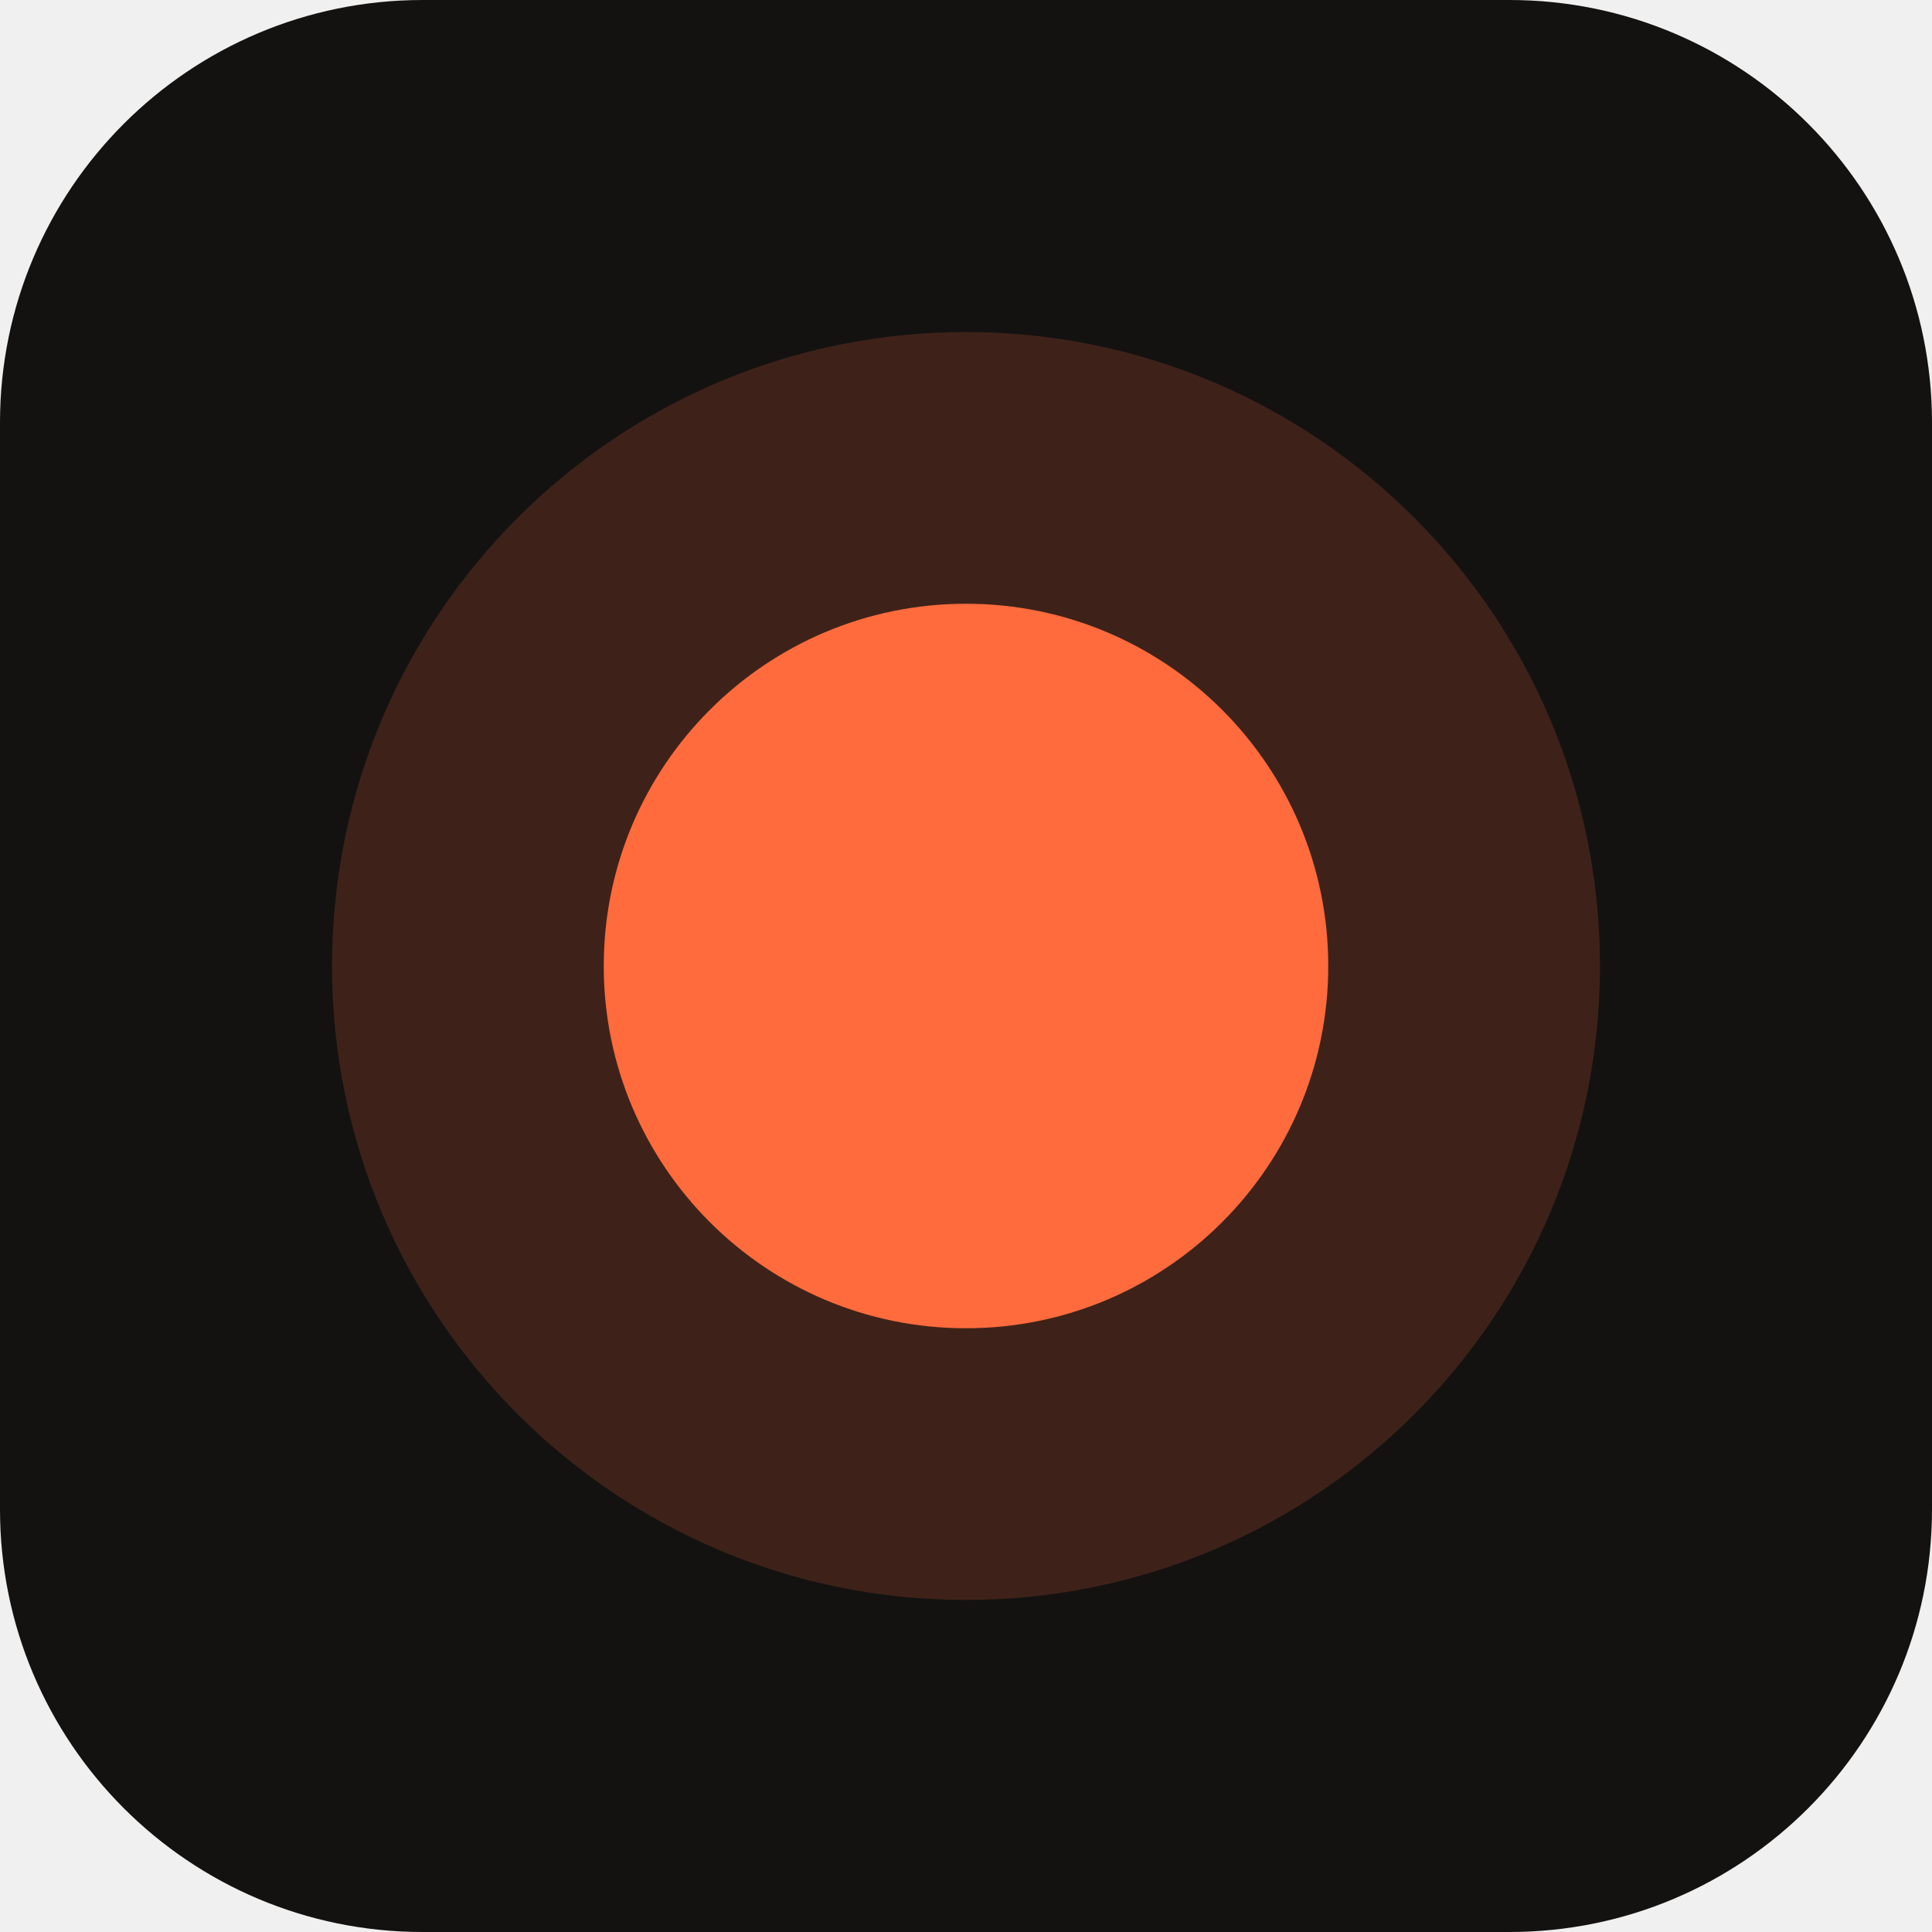
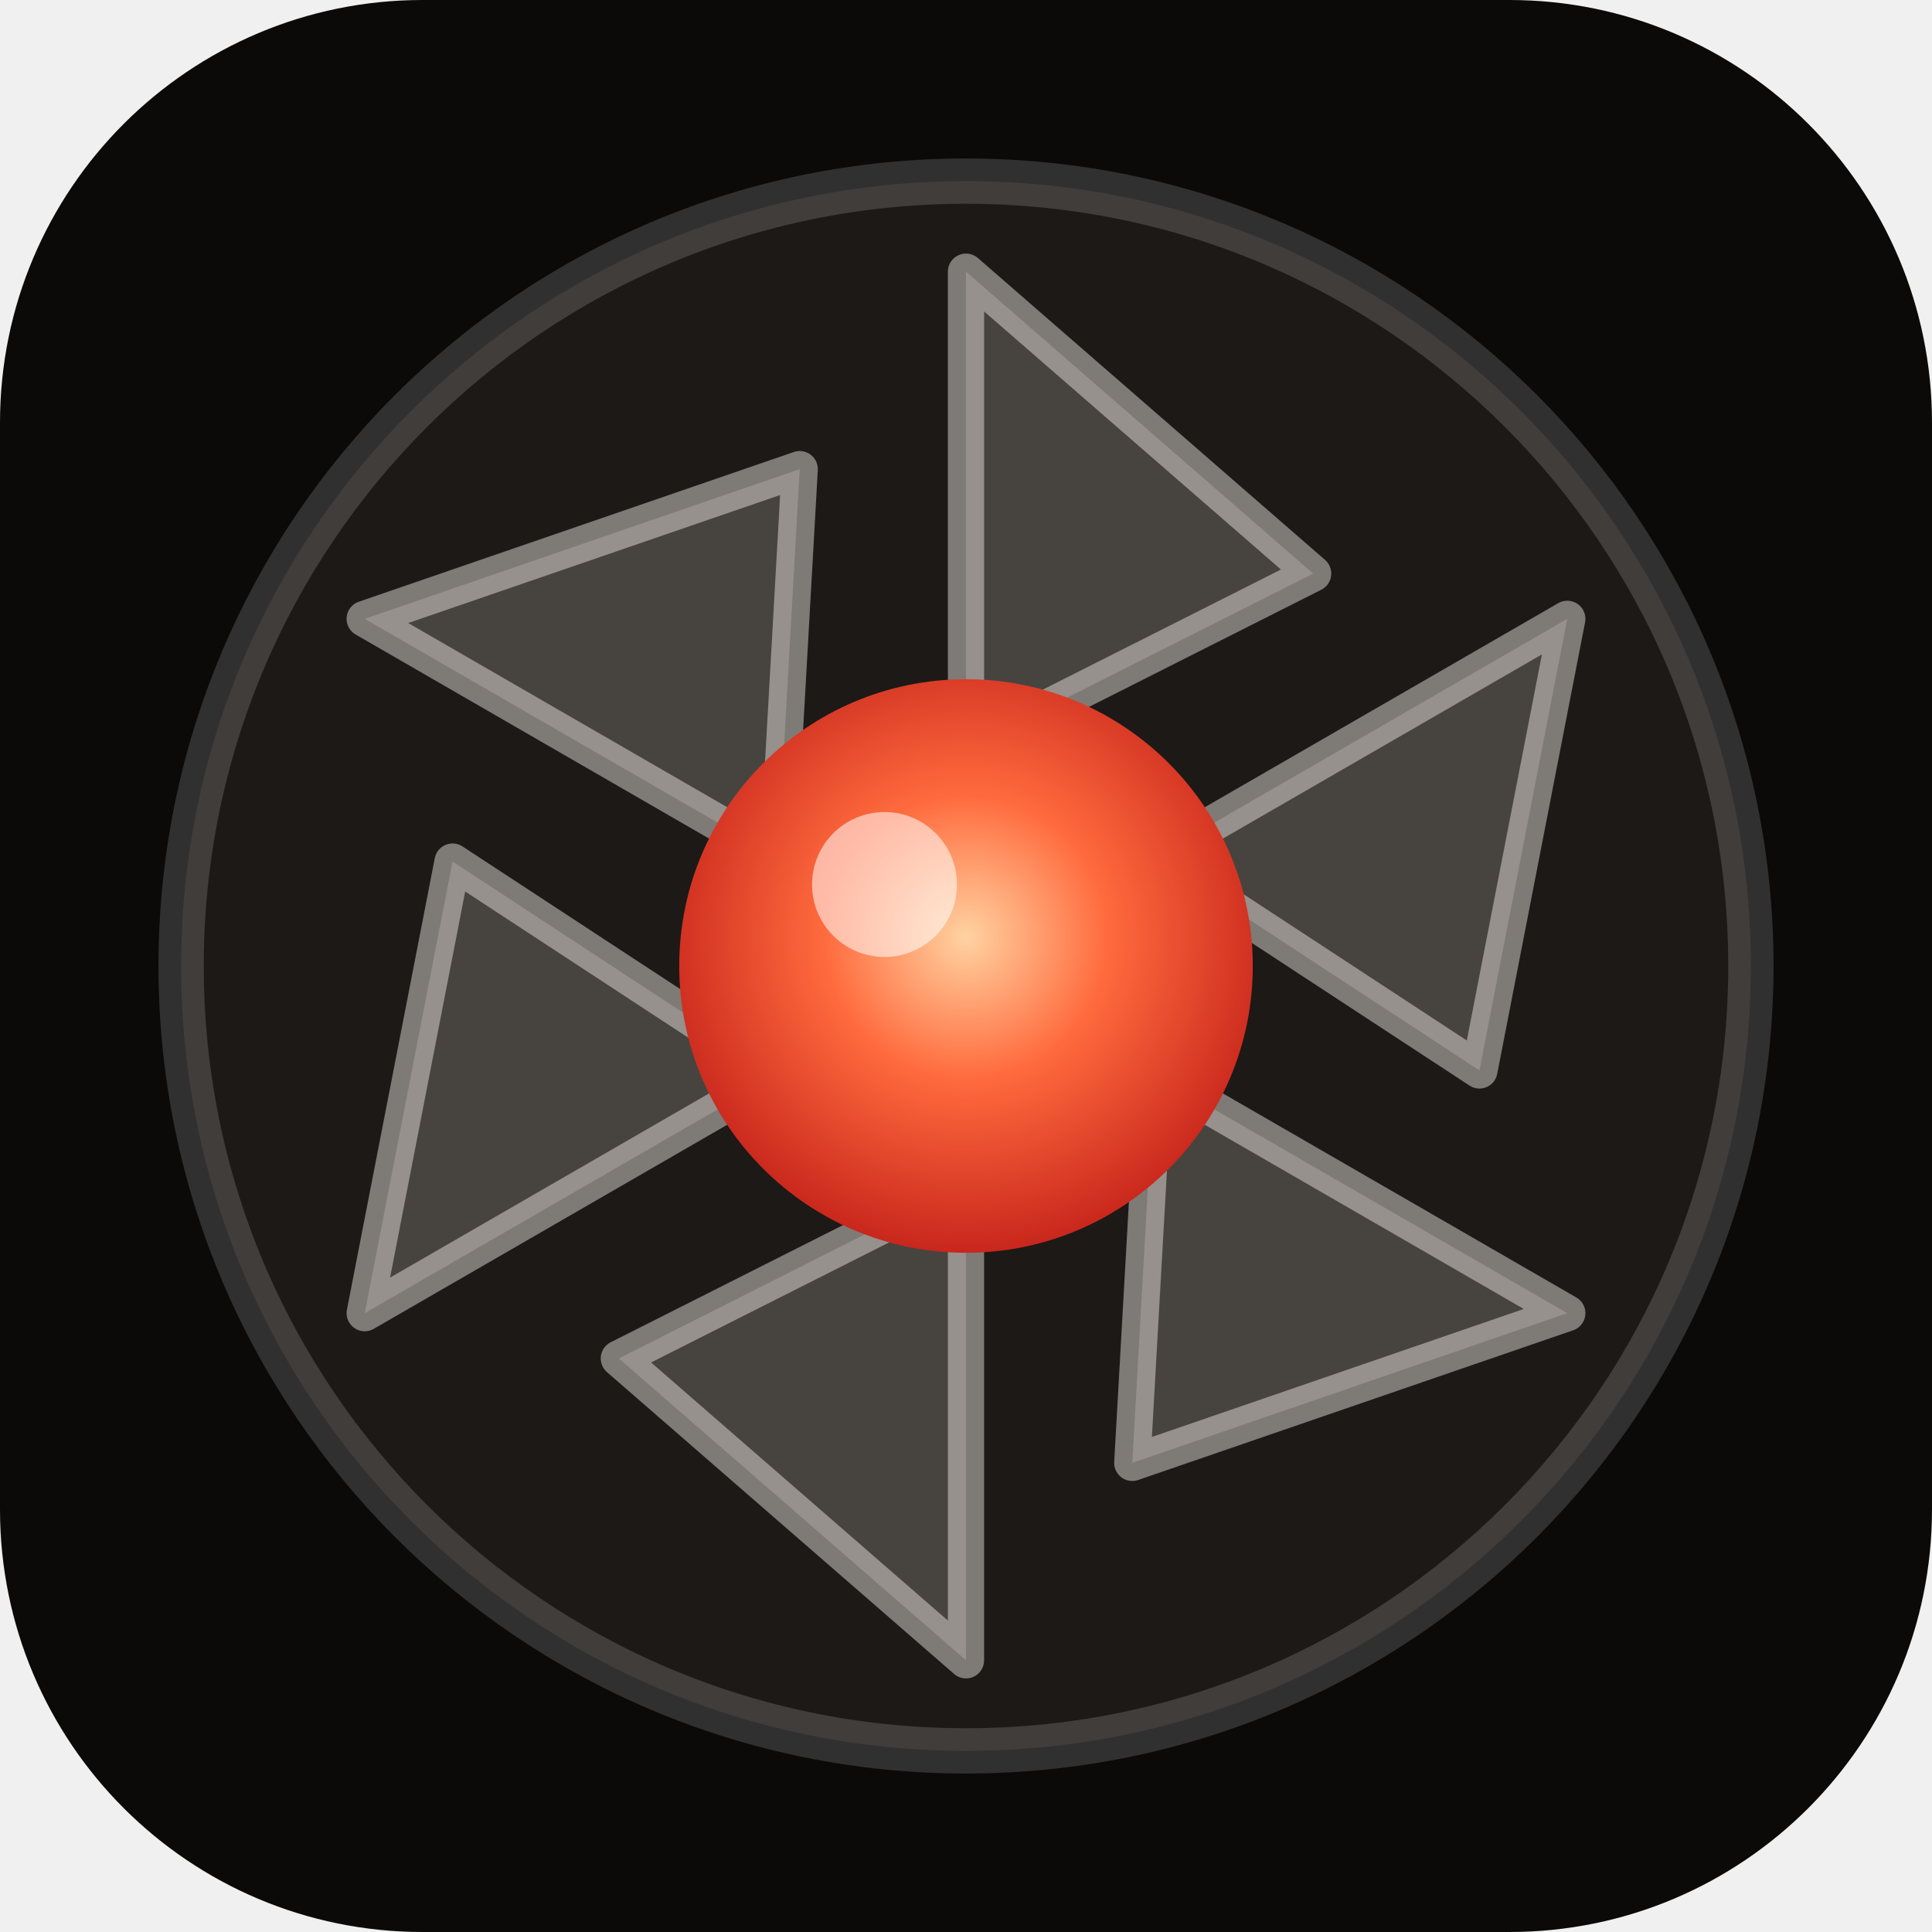
<svg xmlns="http://www.w3.org/2000/svg" viewBox="0 0 64 64">
-   <rect width="64" height="64" rx="14" fill="#141211" />
-   <circle cx="32" cy="32" r="21" fill="#ff6b3d" fill-opacity=".18" />
-   <circle cx="32" cy="32" r="12" fill="#ff6b3d" />
+   <defs>
+     <radialGradient id="c" cx="50%" cy="45%" r="55%">
+       <stop offset="0%" stop-color="#ffd2a1" />
+       <stop offset="45%" stop-color="#ff6a3d" />
+       <stop offset="100%" stop-color="#c8261c" />
+     </radialGradient>
+   </defs>
+   <rect width="64" height="64" rx="14" fill="#0b0a09" />
+   <circle cx="32" cy="32" r="26" fill="#1c1917" stroke="#ffffff" stroke-opacity=".16" stroke-width="1.5" />
+   <g fill="#f6f0e9" fill-opacity=".2" stroke="#f6f0e9" stroke-opacity=".45" stroke-width="1.2" stroke-linejoin="round">
+     <path d="M32 9 L43.5 19 L32 24.8 Z" />
+     <path d="M32 9 L43.5 19 L32 24.8 Z" transform="rotate(60 32 32)" />
+     <path d="M32 9 L43.5 19 L32 24.8 Z" transform="rotate(120 32 32)" />
+     <path d="M32 9 L43.5 19 L32 24.8 Z" transform="rotate(180 32 32)" />
+     <path d="M32 9 L43.5 19 L32 24.8 Z" transform="rotate(240 32 32)" />
+     <path d="M32 9 L43.5 19 L32 24.8 Z" transform="rotate(300 32 32)" />
+   </g>
+   <circle cx="32" cy="32" r="9.5" fill="url(#c)" />
+   <circle cx="29.3" cy="29.3" r="2.4" fill="#fff" fill-opacity=".55" />
</svg>
